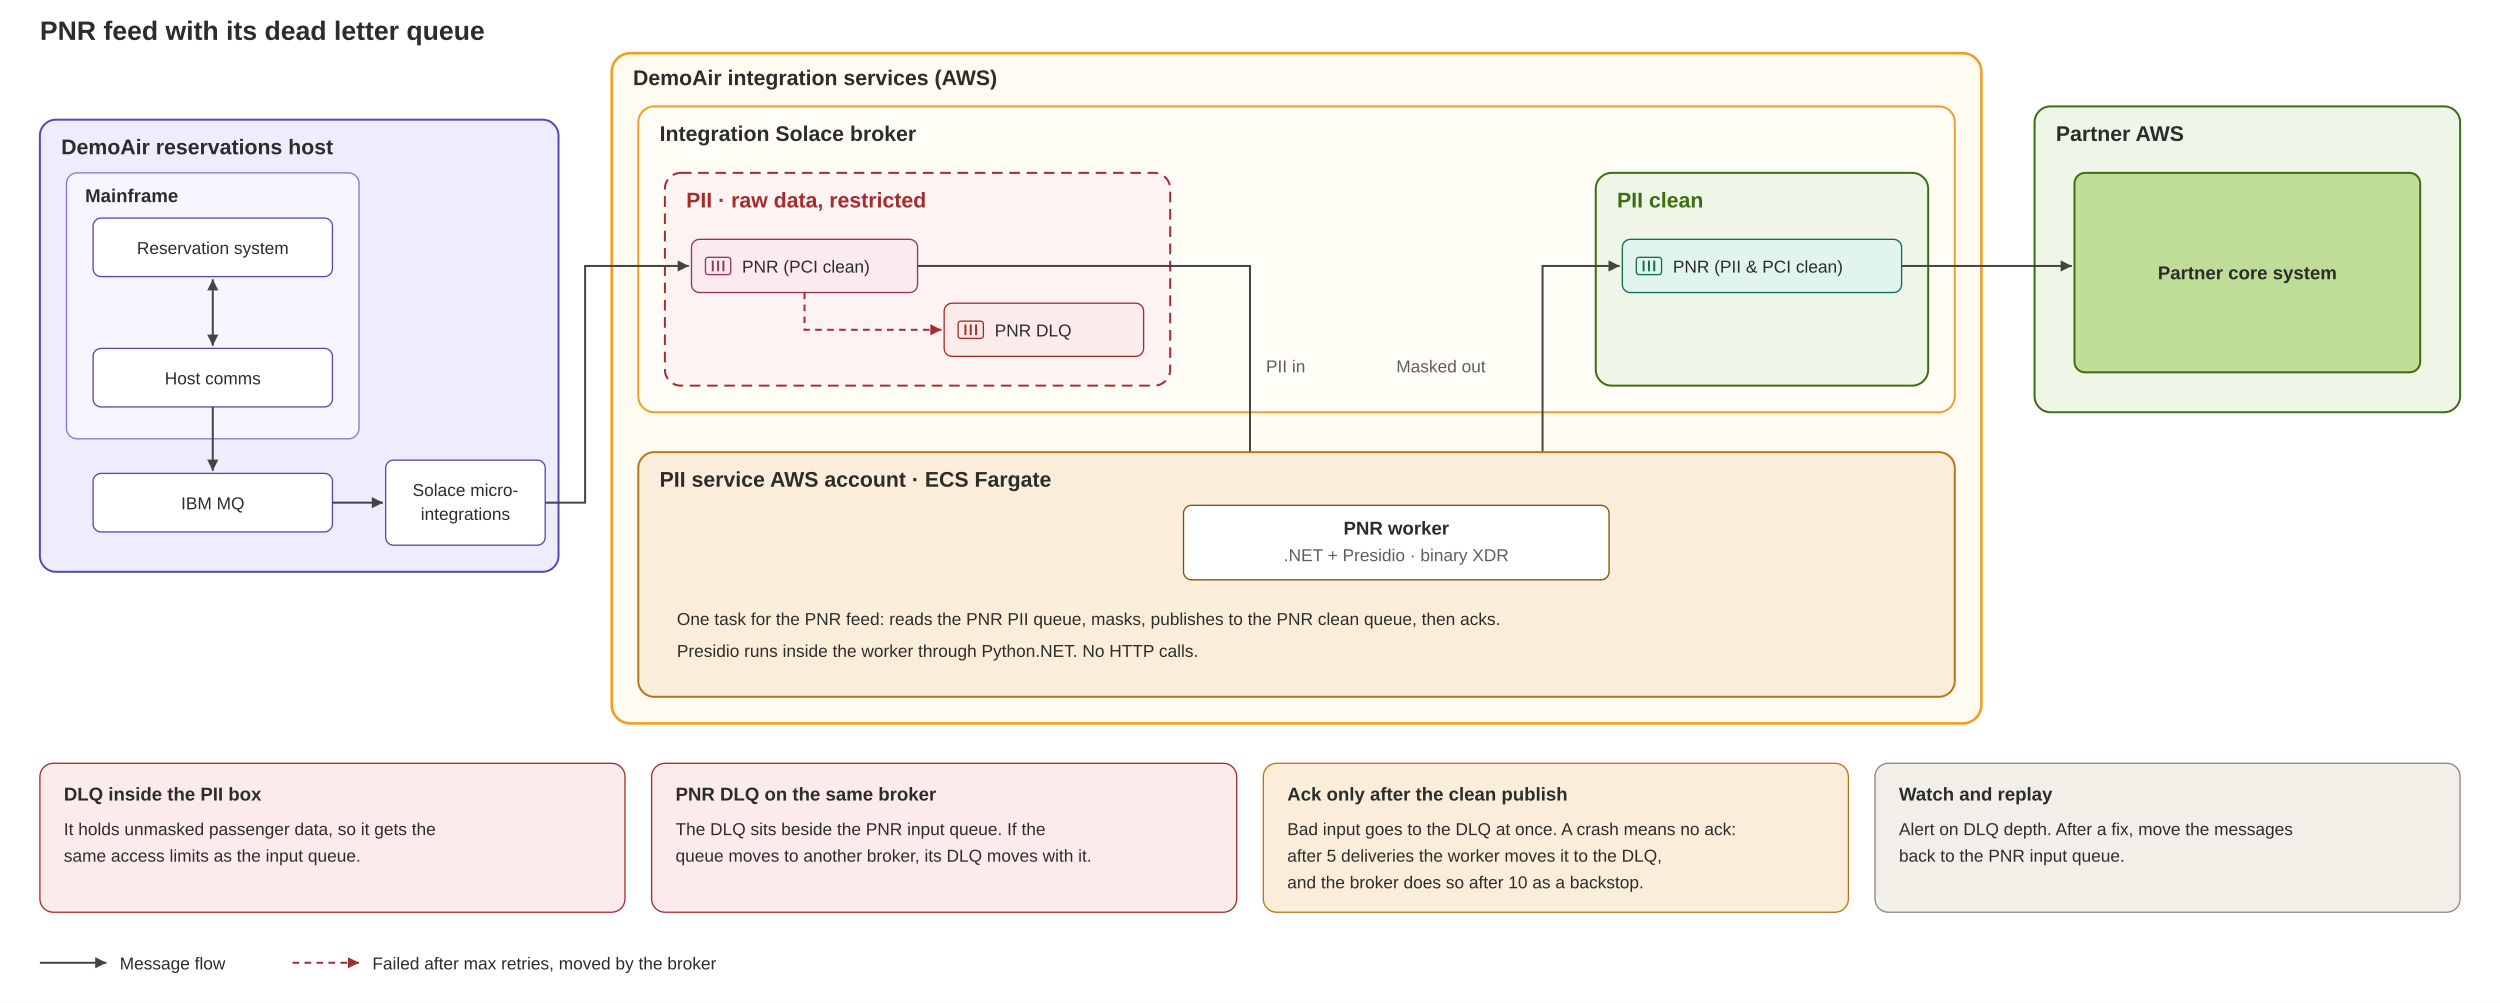
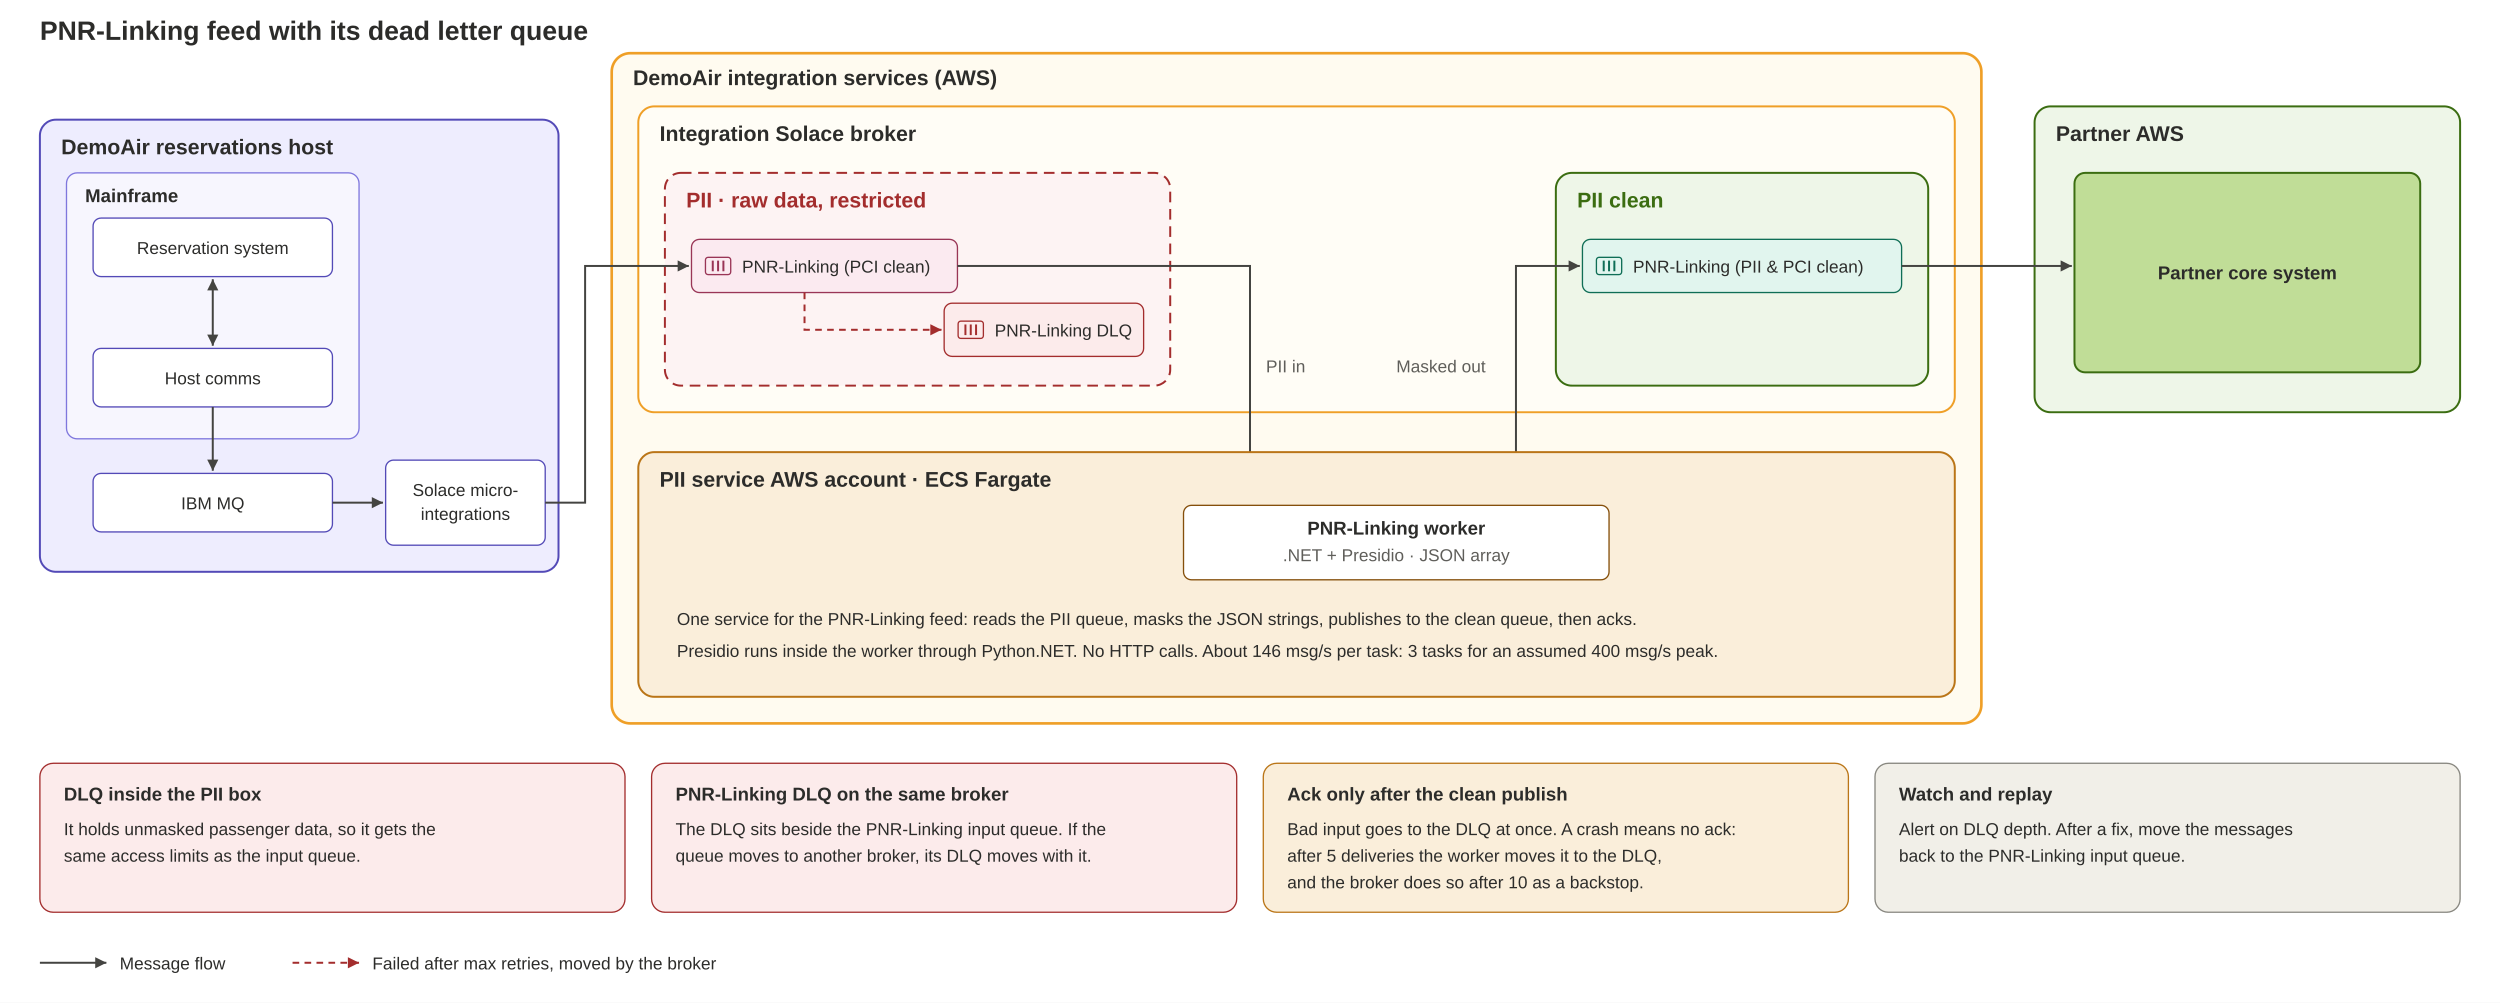
<svg xmlns="http://www.w3.org/2000/svg" viewBox="0 0 1880 754" role="img" aria-labelledby="title desc">
  <defs>
    <marker id="a" viewBox="0 0 10 10" refX="9" refY="5" markerWidth="7" markerHeight="7" orient="auto-start-reverse">
      <path d="M1 1L9 5L1 9z" fill="#444441" />
    </marker>
    <marker id="r" viewBox="0 0 10 10" refX="9" refY="5" markerWidth="7" markerHeight="7" orient="auto-start-reverse">
      <path d="M1 1L9 5L1 9z" fill="#A32D2D" />
    </marker>
    <symbol id="q" viewBox="0 0 20 14">
      <rect x="0.5" y="0.5" width="19" height="13" rx="2" fill="none" stroke="currentColor" />
      <path d="M6 3V11M10 3V11M14 3V11" stroke="currentColor" stroke-width="1.5" />
    </symbol>
    <style>
text{font-family:'Segoe UI',Arial,sans-serif;fill:#2C2C2A}
.h{font-size:16px;font-weight:600}
.t{font-size:14px;font-weight:600}
.s{font-size:13px}
.m{font-size:13px;fill:#5F5E5A}
.ln{fill:none;stroke:#444441;stroke-width:1.5}
.dl{fill:none;stroke:#A32D2D;stroke-width:1.5;stroke-dasharray:5 4}
.iq rect{fill:#FBEAF0;stroke:#993556}.iq{color:#993556}
.dq rect{fill:#FCEBEB;stroke:#A32D2D}.dq{color:#A32D2D}
.cq rect{fill:#E1F5EE;stroke:#0F6E56}.cq{color:#0F6E56}
.ap rect{fill:#FFFFFF;stroke:#534AB7}
.wk rect{fill:#FFFFFF;stroke:#854F0B}
</style>
  </defs>
  <rect width="1880" height="754" fill="#FFFFFF" />
-   <text class="h" x="30" y="30" style="font-size:20px">PNR feed with its dead letter queue</text>
+   <text class="h" x="30" y="30" style="font-size:20px">PNR-Linking feed with its dead letter queue</text>
  <rect x="30" y="90" width="390" height="340" rx="12" fill="#EEEDFE" stroke="#534AB7" stroke-width="1.5" />
  <text class="h" x="46" y="116">DemoAir reservations host</text>
  <rect x="50" y="130" width="220" height="200" rx="8" fill="#F7F6FE" stroke="#7F77DD" />
  <text class="t" x="64" y="152">Mainframe</text>
  <g class="ap">
    <rect x="70" y="164" width="180" height="44" rx="6" />
    <text class="s" x="160" y="191" text-anchor="middle">Reservation system</text>
  </g>
  <g class="ap">
    <rect x="70" y="262" width="180" height="44" rx="6" />
    <text class="s" x="160" y="289" text-anchor="middle">Host comms</text>
  </g>
  <g class="ap">
    <rect x="70" y="356" width="180" height="44" rx="6" />
    <text class="s" x="160" y="383" text-anchor="middle">IBM MQ</text>
  </g>
  <g class="ap">
    <rect x="290" y="346" width="120" height="64" rx="6" />
    <text class="s" x="350" y="373" text-anchor="middle">Solace micro-</text>
    <text class="s" x="350" y="391" text-anchor="middle">integrations</text>
  </g>
  <path class="ln" d="M160 210V260" marker-start="url(#a)" marker-end="url(#a)" />
  <path class="ln" d="M160 306V354" marker-end="url(#a)" />
  <path class="ln" d="M250 378H288" marker-end="url(#a)" />
  <rect x="460" y="40" width="1030" height="504" rx="14" fill="#FFFBF0" stroke="#EF9F27" stroke-width="2" />
  <text class="h" x="476" y="64">DemoAir integration services (AWS)</text>
  <rect x="480" y="80" width="990" height="230" rx="12" fill="#FFFDF6" stroke="#EF9F27" stroke-width="1.5" />
  <text class="h" x="496" y="106">Integration Solace broker</text>
  <rect x="500" y="130" width="380" height="160" rx="12" fill="#FDF3F3" stroke="#A32D2D" stroke-width="1.5" stroke-dasharray="8 5" />
  <text class="h" x="516" y="156" style="fill:#A32D2D">PII · raw data, restricted</text>
  <g class="iq">
-     <rect x="520" y="180" width="170" height="40" rx="6" />
+     <rect x="520" y="180" width="200" height="40" rx="6" />
    <use href="#q" x="530" y="193" width="20" height="14" />
-     <text class="s" x="558" y="205">PNR (PCI clean)</text>
+     <text class="s" x="558" y="205">PNR-Linking (PCI clean)</text>
  </g>
  <g class="dq">
    <rect x="710" y="228" width="150" height="40" rx="6" />
    <use href="#q" x="720" y="241" width="20" height="14" />
-     <text class="s" x="748" y="253">PNR DLQ</text>
+     <text class="s" x="748" y="253">PNR-Linking DLQ</text>
  </g>
  <path class="dl" d="M605 220V248H708" marker-end="url(#r)" />
-   <rect x="1200" y="130" width="250" height="160" rx="12" fill="#EEF6E8" stroke="#3B6D11" stroke-width="1.5" />
-   <text class="h" x="1216" y="156" style="fill:#3B6D11">PII clean</text>
+   <rect x="1170" y="130" width="280" height="160" rx="12" fill="#EEF6E8" stroke="#3B6D11" stroke-width="1.5" />
+   <text class="h" x="1186" y="156" style="fill:#3B6D11">PII clean</text>
  <g class="cq">
-     <rect x="1220" y="180" width="210" height="40" rx="6" />
-     <use href="#q" x="1230" y="193" width="20" height="14" />
-     <text class="s" x="1258" y="205">PNR (PII &amp; PCI clean)</text>
+     <rect x="1190" y="180" width="240" height="40" rx="6" />
+     <use href="#q" x="1200" y="193" width="20" height="14" />
+     <text class="s" x="1228" y="205">PNR-Linking (PII &amp; PCI clean)</text>
  </g>
  <path class="ln" d="M410 378H440V200H518" marker-end="url(#a)" />
-   <path class="ln" d="M690 200H940V378" marker-end="url(#a)" />
+   <path class="ln" d="M720 200H940V378" marker-end="url(#a)" />
  <text class="m" x="952" y="280">PII in</text>
-   <path class="ln" d="M1160 380V200H1218" marker-end="url(#a)" />
+   <path class="ln" d="M1140 380V200H1188" marker-end="url(#a)" />
  <text class="m" x="1050" y="280">Masked out</text>
  <rect x="480" y="340" width="990" height="184" rx="12" fill="#FAEEDA" stroke="#BA7517" stroke-width="1.5" />
  <text class="h" x="496" y="366">PII service AWS account · ECS Fargate</text>
  <g class="wk">
    <rect x="890" y="380" width="320" height="56" rx="6" />
-     <text class="t" x="1050" y="402" text-anchor="middle">PNR worker</text>
-     <text class="m" x="1050" y="422" text-anchor="middle">.NET + Presidio · binary XDR</text>
+     <text class="t" x="1050" y="402" text-anchor="middle">PNR-Linking worker</text>
+     <text class="m" x="1050" y="422" text-anchor="middle">.NET + Presidio · JSON array</text>
  </g>
-   <text class="s" x="509" y="470">One task for the PNR feed: reads the PNR PII queue, masks, publishes to the PNR clean queue, then acks.</text>
-   <text class="s" x="509" y="494">Presidio runs inside the worker through Python.NET. No HTTP calls.</text>
+   <text class="s" x="509" y="470">One service for the PNR-Linking feed: reads the PII queue, masks the JSON strings, publishes to the clean queue, then acks.</text>
+   <text class="s" x="509" y="494">Presidio runs inside the worker through Python.NET. No HTTP calls. About 146 msg/s per task: 3 tasks for an assumed 400 msg/s peak.</text>
  <rect x="1530" y="80" width="320" height="230" rx="12" fill="#EEF6E8" stroke="#3B6D11" stroke-width="1.5" />
  <text class="h" x="1546" y="106">Partner AWS</text>
  <rect x="1560" y="130" width="260" height="150" rx="8" fill="#C0DD97" stroke="#3B6D11" stroke-width="1.5" />
  <text class="t" x="1690" y="210" text-anchor="middle">Partner core system</text>
  <path class="ln" d="M1430 200H1558" marker-end="url(#a)" />
  <rect x="30" y="574" width="440" height="112" rx="10" fill="#FCEBEB" stroke="#A32D2D" />
  <text class="t" x="48" y="602">DLQ inside the PII box</text>
  <text class="s" x="48" y="628">It holds unmasked passenger data, so it gets the</text>
  <text class="s" x="48" y="648">same access limits as the input queue.</text>
  <rect x="490" y="574" width="440" height="112" rx="10" fill="#FCEBEB" stroke="#A32D2D" />
-   <text class="t" x="508" y="602">PNR DLQ on the same broker</text>
-   <text class="s" x="508" y="628">The DLQ sits beside the PNR input queue. If the</text>
+   <text class="t" x="508" y="602">PNR-Linking DLQ on the same broker</text>
+   <text class="s" x="508" y="628">The DLQ sits beside the PNR-Linking input queue. If the</text>
  <text class="s" x="508" y="648">queue moves to another broker, its DLQ moves with it.</text>
  <rect x="950" y="574" width="440" height="112" rx="10" fill="#FAEEDA" stroke="#BA7517" />
  <text class="t" x="968" y="602">Ack only after the clean publish</text>
  <text class="s" x="968" y="628">Bad input goes to the DLQ at once. A crash means no ack:</text>
  <text class="s" x="968" y="648">after 5 deliveries the worker moves it to the DLQ,</text>
  <text class="s" x="968" y="668">and the broker does so after 10 as a backstop.</text>
  <rect x="1410" y="574" width="440" height="112" rx="10" fill="#F1EFE8" stroke="#888780" />
  <text class="t" x="1428" y="602">Watch and replay</text>
  <text class="s" x="1428" y="628">Alert on DLQ depth. After a fix, move the messages</text>
-   <text class="s" x="1428" y="648">back to the PNR input queue.</text>
+   <text class="s" x="1428" y="648">back to the PNR-Linking input queue.</text>
  <path class="ln" d="M30 724H80" marker-end="url(#a)" />
  <text class="s" x="90" y="729">Message flow</text>
  <path class="dl" d="M220 724H270" marker-end="url(#r)" />
  <text class="s" x="280" y="729">Failed after max retries, moved by the broker</text>
</svg>
